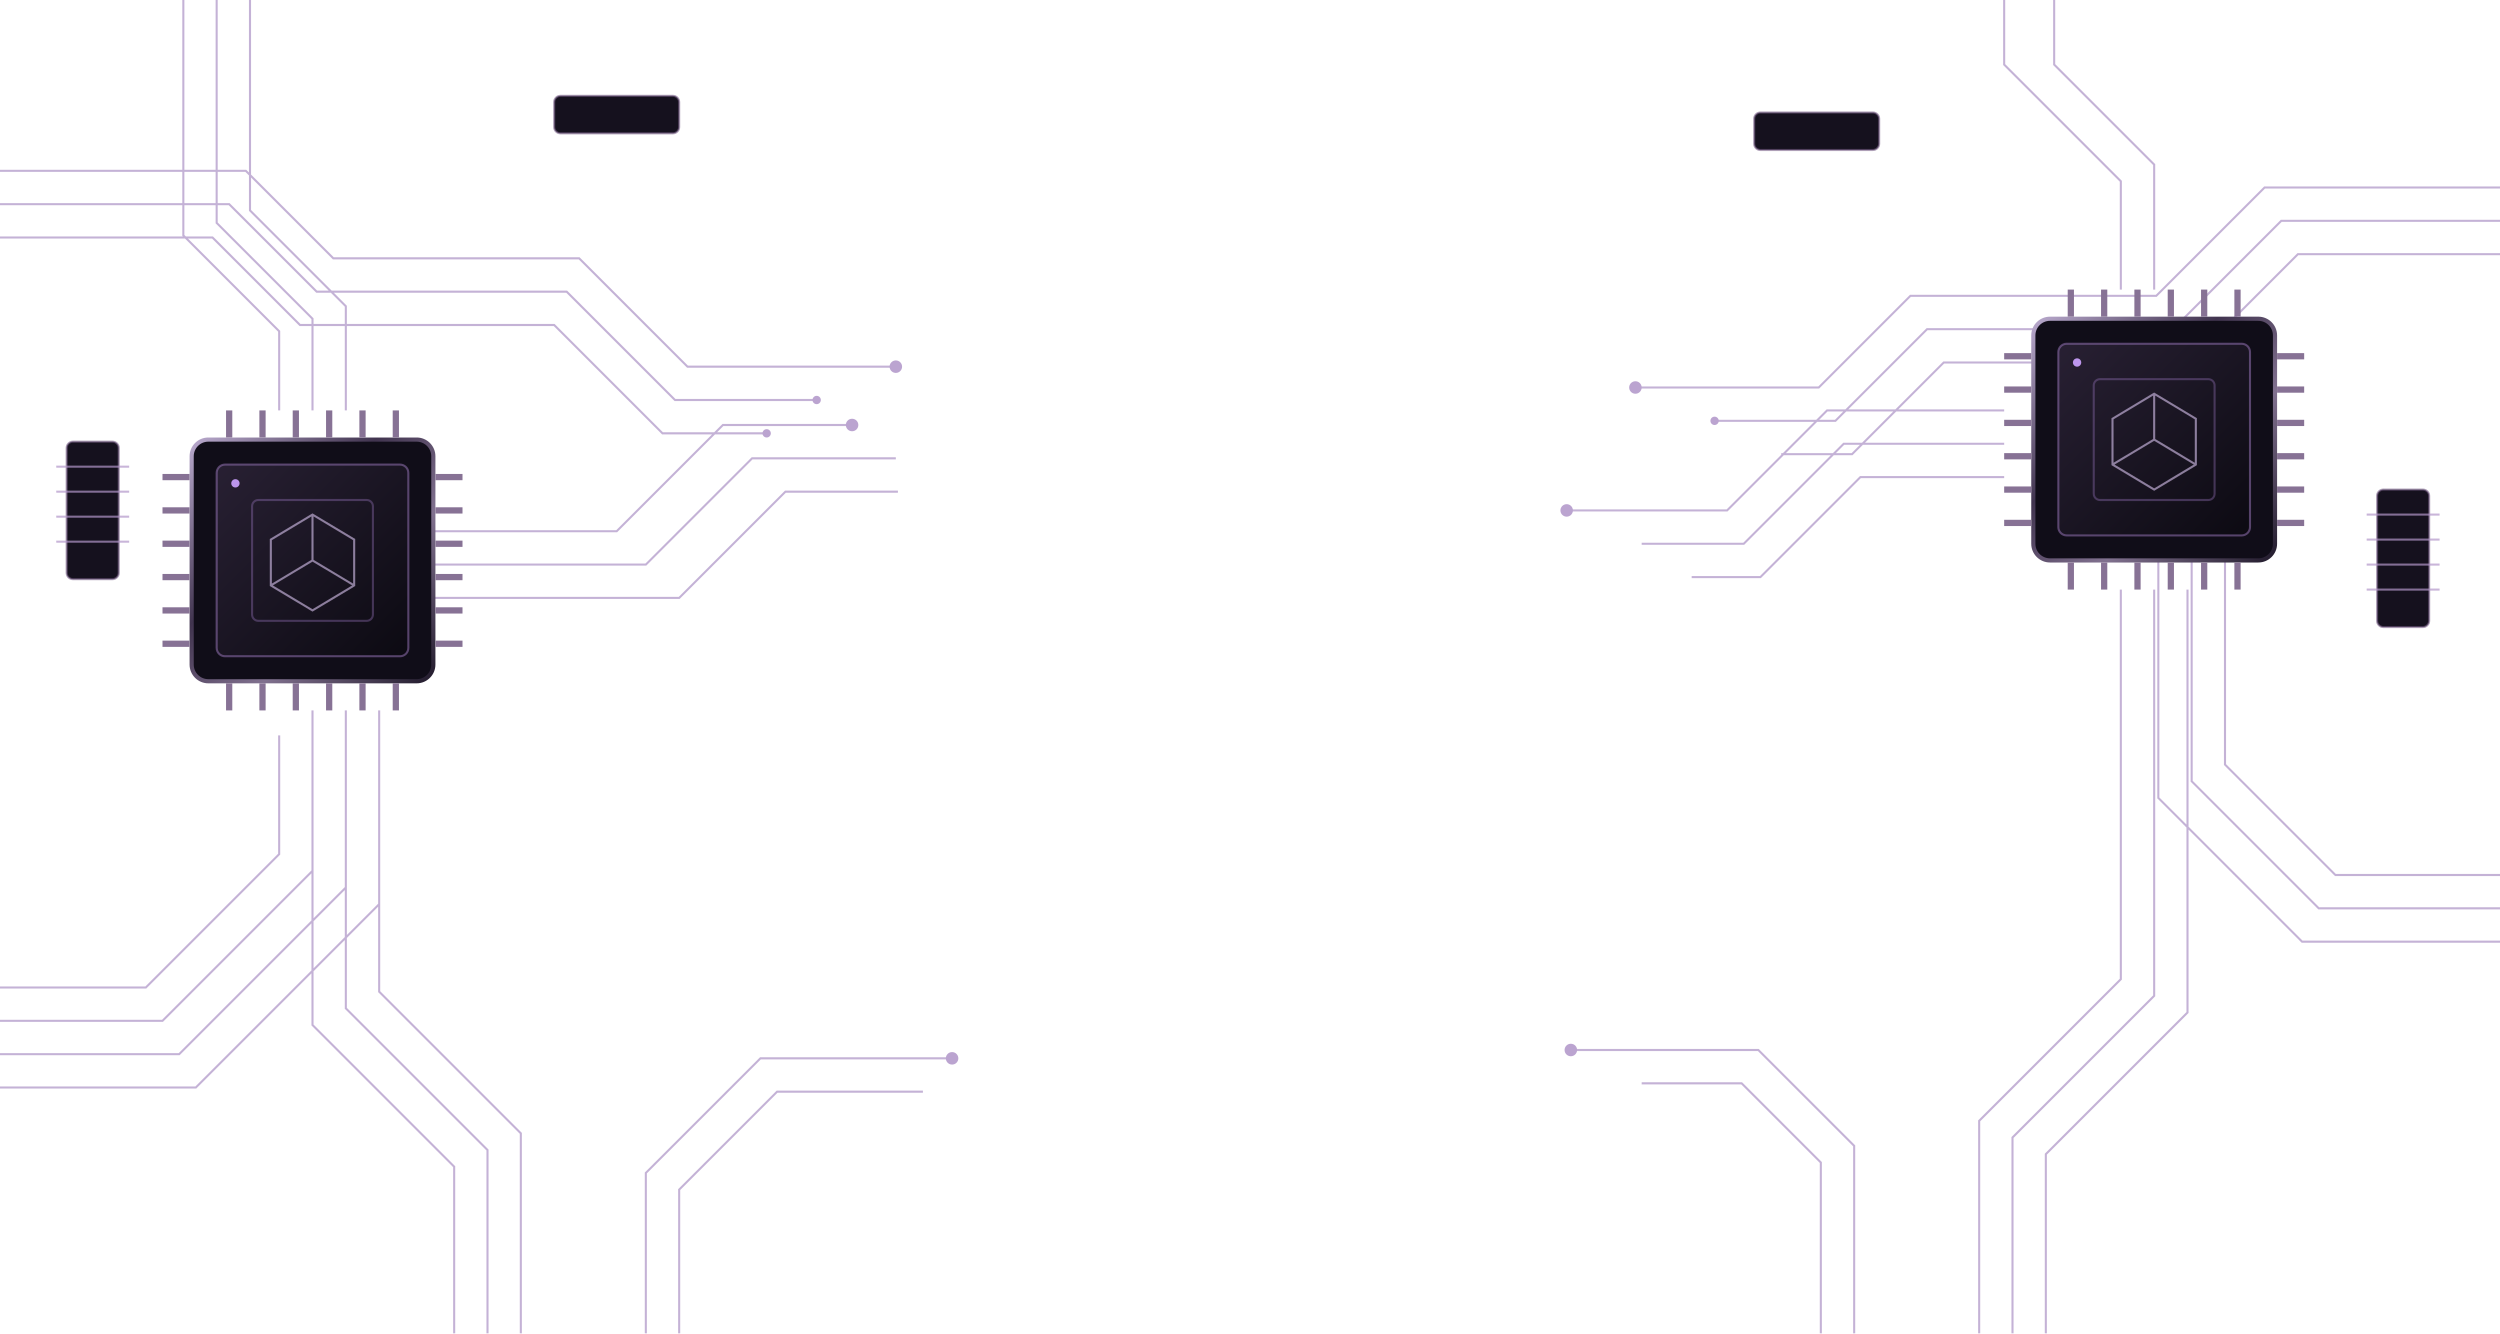
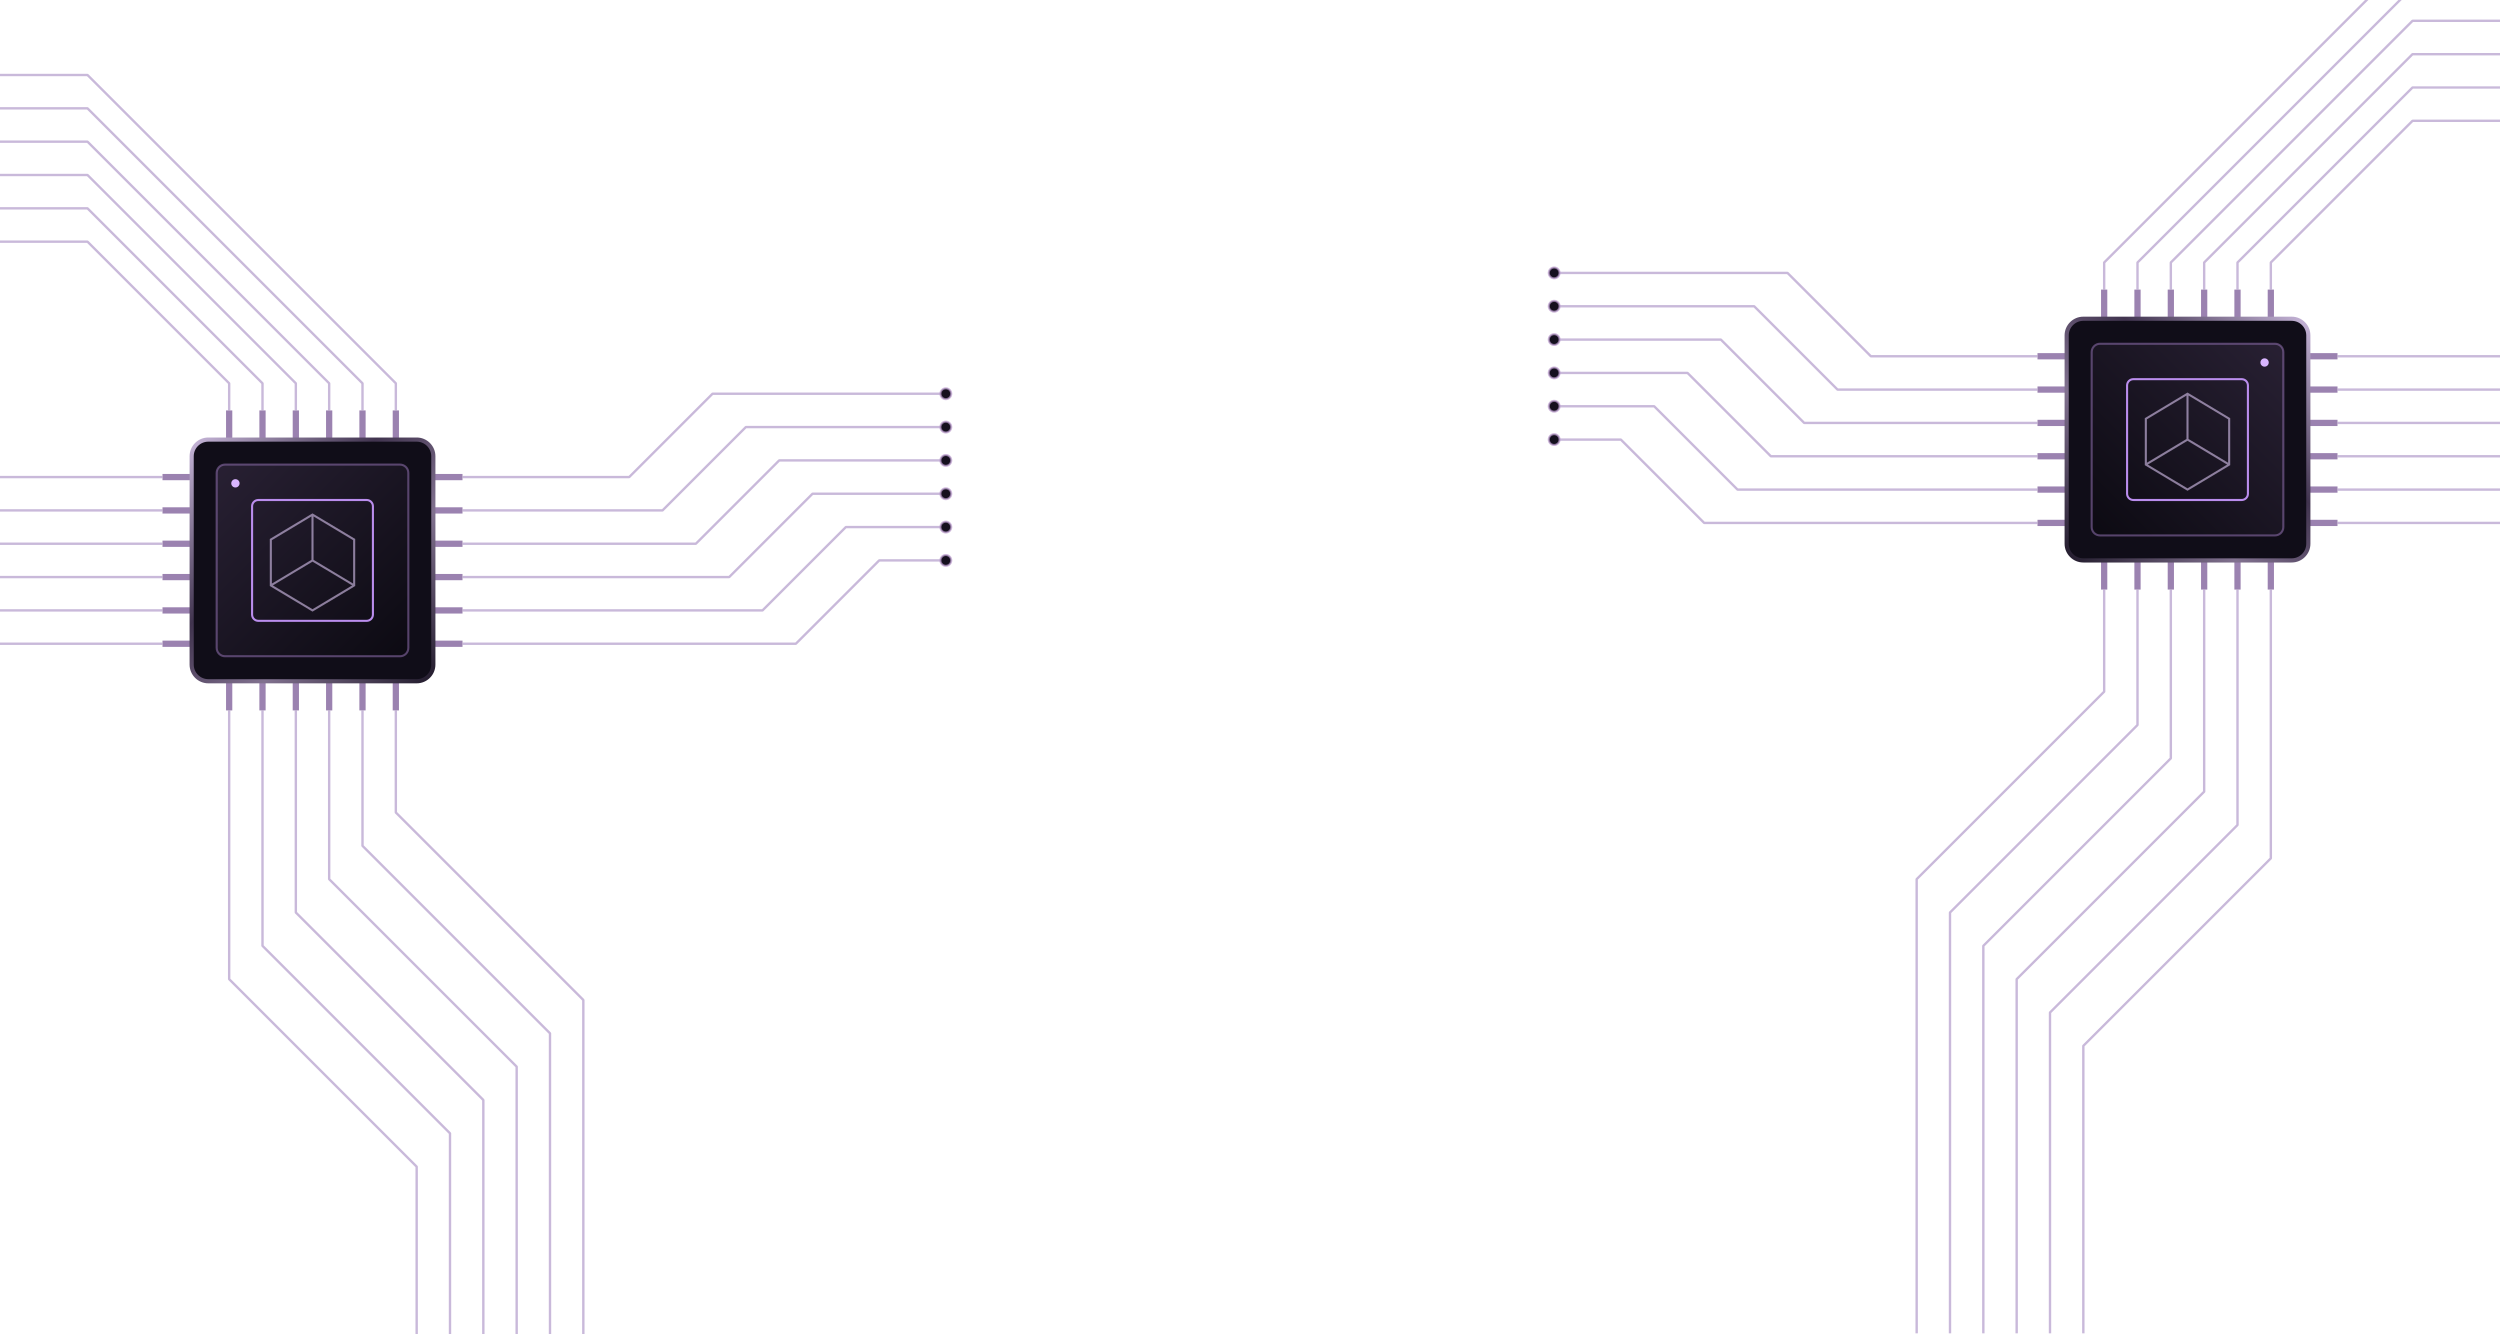
<svg xmlns="http://www.w3.org/2000/svg" viewBox="0 0 1200 640" fill="none">
+   <style>
+     .trace {stroke:#8f6cb1;stroke-opacity:.48;stroke-width:1.15;stroke-linejoin:round}
+     .current {stroke:#e2baff;stroke-width:2;stroke-linecap:round;stroke-linejoin:round;stroke-dasharray:10 110;stroke-dashoffset:10;opacity:0;animation:current-flow 5s linear infinite}
+     .die {stroke:#ba8ded;stroke-width:1;animation:core-signal 5s ease-in-out infinite}
+     .indicator {fill:#d9b5ff;animation:core-signal 5s ease-in-out infinite}
+     @keyframes current-flow {0%{stroke-dashoffset:10;opacity:0}8%{opacity:0}18%,76%{opacity:1}92%,100%{stroke-dashoffset:-100;opacity:0}}
+     @keyframes core-signal {0%,100%{opacity:.35}45%,60%{opacity:.9}}
+     @media(prefers-reduced-motion:reduce) {.current{animation:none;opacity:0}.die,.indicator{animation:none;opacity:.65}}
+   </style>
  <defs>
-     <linearGradient id="metal" x2="1" y2="1">
-       <stop stop-color="#b9a9cd" />
+     <linearGradient id="metal" x1="-58" y1="-58" x2="58" y2="58" gradientUnits="userSpaceOnUse">
+       <stop stop-color="#c6b5d8" />
      <stop offset=".38" stop-color="#41344f" />
      <stop offset=".65" stop-color="#81718f" />
      <stop offset="1" stop-color="#221b2c" />
    </linearGradient>
-     <linearGradient id="core" x2="1" y2="1">
+     <linearGradient id="core" x1="-46" y1="-46" x2="46" y2="46" gradientUnits="userSpaceOnUse">
      <stop stop-color="#282033" />
      <stop offset="1" stop-color="#0c0a12" />
    </linearGradient>
+     <filter id="glow-0" filterUnits="userSpaceOnUse" x="-8" y="108" width="126" height="97" color-interpolation-filters="sRGB">
+       <feGaussianBlur stdDeviation="2" />
+       <feMerge>
+         <feMergeNode />
+         <feMergeNode in="SourceGraphic" />
+       </feMerge>
+     </filter>
+     <filter id="glow-1" filterUnits="userSpaceOnUse" x="-8" y="221" width="94" height="16" color-interpolation-filters="sRGB">
+       <feGaussianBlur stdDeviation="2" />
+       <feMerge>
+         <feMergeNode />
+         <feMergeNode in="SourceGraphic" />
+       </feMerge>
+     </filter>
+     <filter id="glow-2" filterUnits="userSpaceOnUse" x="102" y="333" width="106" height="373" color-interpolation-filters="sRGB">
+       <feGaussianBlur stdDeviation="2" />
+       <feMerge>
+         <feMergeNode />
+         <feMergeNode in="SourceGraphic" />
+       </feMerge>
+     </filter>
+     <filter id="glow-7" filterUnits="userSpaceOnUse" x="214" y="197" width="248" height="56" color-interpolation-filters="sRGB">
+       <feGaussianBlur stdDeviation="2" />
+       <feMerge>
+         <feMergeNode />
+         <feMergeNode in="SourceGraphic" />
+       </feMerge>
+     </filter>
+     <filter id="glow-8" filterUnits="userSpaceOnUse" x="-8" y="76" width="158" height="129" color-interpolation-filters="sRGB">
+       <feGaussianBlur stdDeviation="2" />
+       <feMerge>
+         <feMergeNode />
+         <feMergeNode in="SourceGraphic" />
+       </feMerge>
+     </filter>
+     <filter id="glow-13" filterUnits="userSpaceOnUse" x="-8" y="269" width="94" height="16" color-interpolation-filters="sRGB">
+       <feGaussianBlur stdDeviation="2" />
+       <feMerge>
+         <feMergeNode />
+         <feMergeNode in="SourceGraphic" />
+       </feMerge>
+     </filter>
+     <filter id="glow-18" filterUnits="userSpaceOnUse" x="166" y="333" width="106" height="373" color-interpolation-filters="sRGB">
+       <feGaussianBlur stdDeviation="2" />
+       <feMerge>
+         <feMergeNode />
+         <feMergeNode in="SourceGraphic" />
+       </feMerge>
+     </filter>
+     <filter id="glow-23" filterUnits="userSpaceOnUse" x="214" y="261" width="248" height="56" color-interpolation-filters="sRGB">
+       <feGaussianBlur stdDeviation="2" />
+       <feMerge>
+         <feMergeNode />
+         <feMergeNode in="SourceGraphic" />
+       </feMerge>
+     </filter>
+     <path id="trace-0" d="M0 116H42L110 184V197" pathLength="100" />
+     <path id="trace-1" d="M0 229H78" pathLength="100" />
+     <path id="trace-2" d="M110 341V470l90 90V698" pathLength="100" />
+     <path id="trace-3" d="M222 229H302l40-40H454" pathLength="100" />
+     <path id="trace-4" d="M0 100H42L126 184V197" pathLength="100" />
+     <path id="trace-5" d="M0 245H78" pathLength="100" />
+     <path id="trace-6" d="M126 341V454l90 90V698" pathLength="100" />
+     <path id="trace-7" d="M222 245H318l40-40H454" pathLength="100" />
+     <path id="trace-8" d="M0 84H42L142 184V197" pathLength="100" />
+     <path id="trace-9" d="M0 261H78" pathLength="100" />
+     <path id="trace-10" d="M142 341V438l90 90V698" pathLength="100" />
+     <path id="trace-11" d="M222 261H334l40-40H454" pathLength="100" />
+     <path id="trace-12" d="M0 68H42L158 184V197" pathLength="100" />
+     <path id="trace-13" d="M0 277H78" pathLength="100" />
+     <path id="trace-14" d="M158 341V422l90 90V698" pathLength="100" />
+     <path id="trace-15" d="M222 277H350l40-40H454" pathLength="100" />
+     <path id="trace-16" d="M0 52H42L174 184V197" pathLength="100" />
+     <path id="trace-17" d="M0 293H78" pathLength="100" />
+     <path id="trace-18" d="M174 341V406l90 90V698" pathLength="100" />
+     <path id="trace-19" d="M222 293H366l40-40H454" pathLength="100" />
+     <path id="trace-20" d="M0 36H42L190 184V197" pathLength="100" />
+     <path id="trace-21" d="M0 309H78" pathLength="100" />
+     <path id="trace-22" d="M190 341V390l90 90V698" pathLength="100" />
+     <path id="trace-23" d="M222 309H382l40-40H454" pathLength="100" />
    <g id="chip">
+       <path d="M-40 -58v-14M-40 58v14M-58 -40h-14M58 -40h14 M-24 -58v-14M-24 58v14M-58 -24h-14M58 -24h14 M-8 -58v-14M-8 58v14M-58 -8h-14M58 -8h14 M8 -58v-14M8 58v14M-58 8h-14M58 8h14 M24 -58v-14M24 58v14M-58 24h-14M58 24h14 M40 -58v-14M40 58v14M-58 40h-14M58 40h14" stroke="#9b82b0" stroke-width="3" />
      <rect x="-58" y="-58" width="116" height="116" rx="8" stroke="url(#metal)" stroke-width="2" fill="#100d18" />
      <rect x="-46" y="-46" width="92" height="92" rx="4" fill="url(#core)" stroke="#9e7bc0" stroke-opacity=".5" />
-       <rect x="-29" y="-29" width="58" height="58" rx="3" stroke="#a17cc8" stroke-opacity=".35" />
+       <rect class="die" x="-29" y="-29" width="58" height="58" rx="3" />
      <path d="M-20-10 0-22 20-10V12L0 24-20 12Z M0-22V0L20 12M0 0-20 12" stroke="#cbb7e0" stroke-opacity=".65" />
-       <g stroke="#877295" stroke-width="3">
-         <path d="M-40-59v-13m16 13v-13m16 13v-13m16 13v-13m16 13v-13m16 13v-13M-40 59v13m16-13v13m16-13v13m16-13v13m16-13v13m16-13v13M-59-40h-13m13 16h-13m13 16h-13m13 16h-13m13 16h-13m13 16h-13M59-40h13M59-24h13M59-8h13M59 8h13M59 24h13M59 40h13" />
+       <circle class="indicator" cx="-37" cy="-37" r="2" />
+     </g>
+     <g id="board-half">
+       <g class="trace">
+         <use href="#trace-0" />
+         <use href="#trace-1" />
+         <use href="#trace-2" />
+         <use href="#trace-3" />
+         <use href="#trace-4" />
+         <use href="#trace-5" />
+         <use href="#trace-6" />
+         <use href="#trace-7" />
+         <use href="#trace-8" />
+         <use href="#trace-9" />
+         <use href="#trace-10" />
+         <use href="#trace-11" />
+         <use href="#trace-12" />
+         <use href="#trace-13" />
+         <use href="#trace-14" />
+         <use href="#trace-15" />
+         <use href="#trace-16" />
+         <use href="#trace-17" />
+         <use href="#trace-18" />
+         <use href="#trace-19" />
+         <use href="#trace-20" />
+         <use href="#trace-21" />
+         <use href="#trace-22" />
+         <use href="#trace-23" />
      </g>
-       <circle cx="-37" cy="-37" r="2" fill="#bd96ed" />
+       <g>
+         <use class="current" filter="url(#glow-0)" href="#trace-0" style="animation-duration:5.0s;animation-delay:-0.00s" />
+         <use class="current" filter="url(#glow-1)" href="#trace-1" style="animation-duration:5.6s;animation-delay:-0.43s" />
+         <use class="current" filter="url(#glow-2)" href="#trace-2" style="animation-duration:6.2s;animation-delay:-0.86s" />
+         <use class="current" filter="url(#glow-7)" href="#trace-7" style="animation-duration:6.8s;animation-delay:-3.01s" />
+         <use class="current" filter="url(#glow-8)" href="#trace-8" style="animation-duration:5.0s;animation-delay:-3.44s" />
+         <use class="current" filter="url(#glow-13)" href="#trace-13" style="animation-duration:5.6s;animation-delay:-5.59s" />
+         <use class="current" filter="url(#glow-18)" href="#trace-18" style="animation-duration:6.2s;animation-delay:-7.74s" />
+         <use class="current" filter="url(#glow-23)" href="#trace-23" style="animation-duration:6.8s;animation-delay:-9.89s" />
+       </g>
+       <g stroke="#b99bcc" stroke-opacity=".7" fill="#15101e">
+         <circle cx="454" cy="189" r="2.6" />
+         <circle cx="454" cy="205" r="2.6" />
+         <circle cx="454" cy="221" r="2.6" />
+         <circle cx="454" cy="237" r="2.6" />
+         <circle cx="454" cy="253" r="2.6" />
+         <circle cx="454" cy="269" r="2.6" />
+       </g>
+       <use href="#chip" x="150" y="269" />
    </g>
  </defs>
-   <g stroke="#8f6cb1" stroke-opacity=".52" stroke-width="1">
-     <path d="M0 82h118l42 42h118l52 52h100M0 98h110l42 42h120l52 52h68M0 114h102l42 42h122l52 52h50M0 474h70l64-64v-57M0 490h78l72-72v-65M0 506h86l80-80v-73M0 522h94l88-88v-81M206 255h90l51-51h62M206 271h104l51-51h69M206 287h120l51-51h54M134 197v-38l-46-46V0M150 197v-44l-46-46V0M166 197v-50l-46-46V0M150 341v151l68 68v80M166 341v143l68 68v88M182 341v135l68 68v96" />
-     <path d="M1200 90h-113l-52 52h-118l-44 44h-88M1200 106h-105l-52 52H925l-44 44h-58M1200 122h-97l-52 52H933l-44 44h-34M1200 420h-79l-53-53v-98M1200 436h-87l-61-61V269M1200 452h-95l-69-69V269M962 197h-85l-48 48h-77M962 213h-77l-48 48h-49M962 229h-69l-48 48h-33M1018 139V87l-56-56V0M1034 139V79l-48-48V0M1018 283v187l-68 68v102M1034 283v195l-68 68v94M1050 283v203l-68 68v86" />
-     <path d="M310 640v-77l55-55h92M326 640v-69l47-47h70M890 640v-90l-46-46h-90M874 640v-82l-38-38h-48" />
-   </g>
-   <g fill="#bba4d0">
-     <circle cx="430" cy="176" r="3" />
-     <circle cx="392" cy="192" r="2" />
-     <circle cx="409" cy="204" r="3" />
-     <circle cx="368" cy="208" r="2" />
-     <circle cx="785" cy="186" r="3" />
-     <circle cx="823" cy="202" r="2" />
-     <circle cx="752" cy="245" r="3" />
-     <circle cx="457" cy="508" r="3" />
-     <circle cx="754" cy="504" r="3" />
-   </g>
-   <use href="#chip" x="150" y="269" />
-   <use href="#chip" x="1034" y="211" />
-   <g fill="#15111e" stroke="#786087" stroke-opacity=".6">
-     <rect x="32" y="212" width="25" height="66" rx="3" />
-     <rect x="1141" y="235" width="25" height="66" rx="3" />
-     <rect x="266" y="46" width="60" height="18" rx="3" />
-     <rect x="842" y="54" width="60" height="18" rx="3" />
-   </g>
-   <g stroke="#b396c9" stroke-opacity=".7">
-     <path d="M27 224h35m-35 12h35m-35 12h35m-35 12h35M1136 247h35m-35 12h35m-35 12h35m-35 12h35" />
-   </g>
+   <use href="#board-half" />
+   <use href="#board-half" transform="translate(1200 -58) scale(-1 1)" />
</svg>
